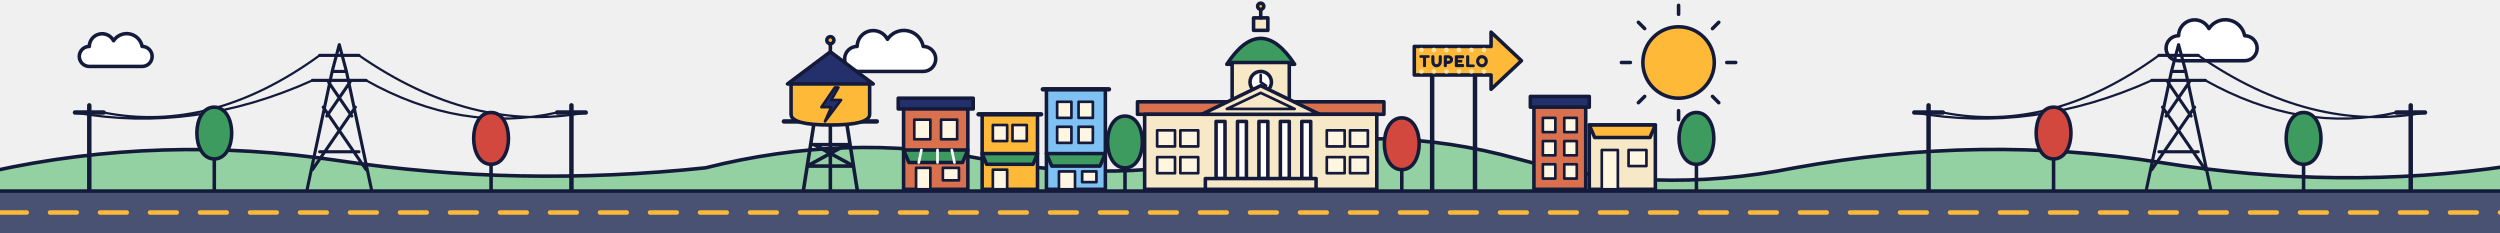
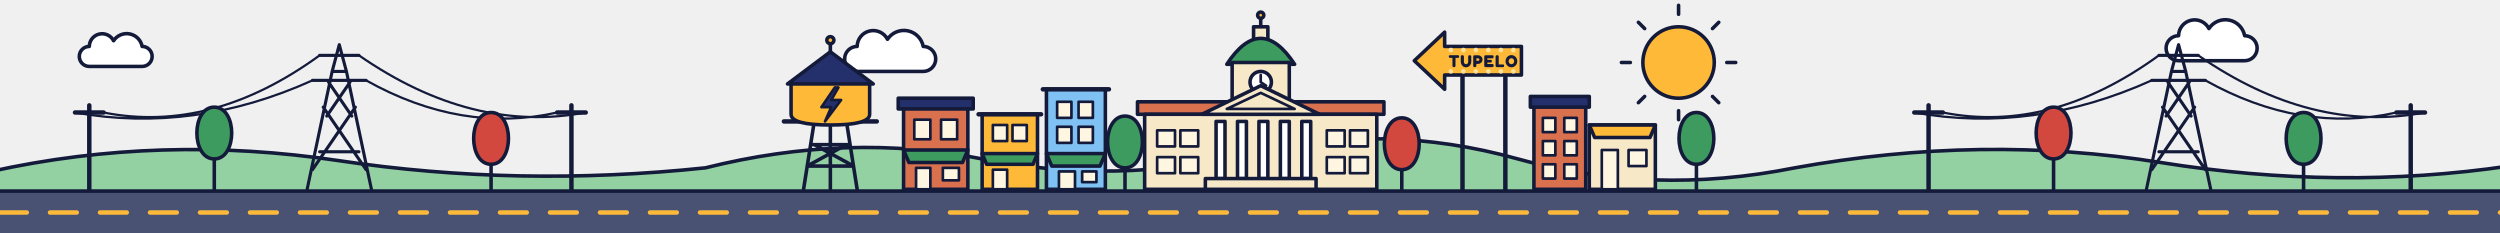
<svg xmlns="http://www.w3.org/2000/svg" viewBox="-800 0 2800 260" role="img" aria-label="Cartoon Tupelo, Mississippi skyline: the Lee County courthouse dome, a water tower, Main Street storefronts, the neon arrow sign, black gum trees and TVA power lines">
  <g stroke="#141A3A" stroke-width="4" stroke-linejoin="round" stroke-linecap="round">
    <path d="M1134 70L1144 70M1118 108L1125 115M1080 124L1080 134M1042 108L1035 115M1026 70L1016 70M1042 32L1035 25M1080 16L1080 6M1118 32L1125 25" fill="none" />
    <circle cx="1080" cy="70" r="40" fill="#FFB938" />
    <path transform="translate(160 52) scale(1)" d="M0 0a18 18 0 0 1 34-8a22 22 0 0 1 40 8a14 14 0 0 1 0 28h-74a14 14 0 0 1 0-28z" fill="#FFFFFF" vector-effect="non-scaling-stroke" />
    <path transform="translate(1640 40) scale(1)" d="M0 0a18 18 0 0 1 34-8a22 22 0 0 1 40 8a14 14 0 0 1 0 28h-74a14 14 0 0 1 0-28z" fill="#FFFFFF" vector-effect="non-scaling-stroke" />
    <path transform="translate(-700 52) scale(0.8)" d="M0 0a18 18 0 0 1 34-8a22 22 0 0 1 40 8a14 14 0 0 1 0 28h-74a14 14 0 0 1 0-28z" fill="#FFFFFF" vector-effect="non-scaling-stroke" />
    <path d="M-810 192Q-620 150 -420 180T-10 188Q150 148 300 178T600 172T900 178T1210 188Q1420 150 1620 182T2010 186V216H-810Z" fill="#93D0A2" />
    <path d="M-456 212L-428 80H-412L-384 212M-428 80L-420 50L-412 80M-450 90H-390M-442 62H-398M-450 190L-402 120M-390 190L-438 120M-434 130L-408 92M-406 130L-432 92M-442 170H-398" fill="none" stroke-width="3.5" />
    <path d="M1604 212L1632 80H1648L1676 212M1632 80L1640 50L1648 80M1610 90H1670M1618 62H1662M1610 190L1658 120M1670 190L1622 120M1626 130L1652 92M1654 130L1628 92M1618 170H1662" fill="none" stroke-width="3.5" />
    <path d="M-700 212V118M-716 126H-684" fill="none" stroke-width="5" />
    <path d="M-160 212V118M-176 126H-144" fill="none" stroke-width="5" />
    <path d="M1360 212V118M1344 126H1376" fill="none" stroke-width="5" />
    <path d="M1900 212V118M1884 126H1916" fill="none" stroke-width="5" />
    <path d="M-716 126Q-583 150 -450 90 M-684 126Q-563 150 -442 62 M-390 90Q-283 150 -176 126 M-398 62Q-271 150 -144 126 M1344 126Q1477 150 1610 90 M1376 126Q1497 150 1618 62 M1670 90Q1777 150 1884 126 M1662 62Q1789 150 1916 126" fill="none" stroke-width="2.5" />
    <path d="M-560 212v-32" fill="none" />
    <path d="M-560 120C-534 120 -534 178 -560 178C-586 178 -586 120 -560 120Z" fill="#3E9B5F" />
    <path d="M-250 212v-26" fill="none" />
    <path d="M-250 126C-224 126 -224 184 -250 184C-276 184 -276 126 -250 126Z" fill="#D2483E" />
    <path d="M1500 212v-32" fill="none" />
    <path d="M1500 120C1526 120 1526 178 1500 178C1474 178 1474 120 1500 120Z" fill="#D2483E" />
    <path d="M1780 212v-26" fill="none" />
    <path d="M1780 126C1806 126 1806 184 1780 184C1754 184 1754 126 1780 126Z" fill="#3E9B5F" />
    <path d="M100 212l12-76M160 212l-12-76M130 140v72M104 186h52M108 162h44M104 186l44-24M156 186l-44-24" fill="none" />
    <path d="M78 136h104" fill="none" stroke-width="5" />
    <path d="M86 92H174V128Q174 140 130 140Q86 140 86 128Z" fill="#FFB938" />
    <path d="M82 94L130 58L178 94Z" fill="#24306B" />
    <path d="M130 58v-10" fill="none" />
    <circle cx="130" cy="45" r="4" fill="#FFB938" />
    <path d="M135 98L120 120H131L124 136L142 112H131L139 98Z" fill="#24306B" stroke-width="3" />
    <rect x="206" y="110" width="84" height="12" fill="#24306B" />
    <rect x="212" y="122" width="72" height="90" fill="#D9714E" />
    <rect x="300" y="128" width="62" height="84" fill="#FFB938" />
    <path d="M296 128h70" fill="none" stroke-width="5" />
    <rect x="372" y="100" width="66" height="112" fill="#7FC1F2" />
    <path d="M368 100h74" fill="none" stroke-width="5" />
    <g fill="#FFF6E2" stroke-width="3">
      <rect x="224" y="134" width="18" height="22" />
      <rect x="254" y="134" width="18" height="22" />
      <rect x="312" y="140" width="16" height="18" />
      <rect x="334" y="140" width="16" height="18" />
      <rect x="384" y="114" width="16" height="18" />
      <rect x="408" y="114" width="16" height="18" />
      <rect x="384" y="142" width="16" height="18" />
      <rect x="408" y="142" width="16" height="18" />
    </g>
    <path d="M212 168h72l-6 14h-60zM300 172h62l-5 12h-52zM372 172h66l-6 14h-54z" fill="#3E9B5F" />
-     <path d="M232 168l-3 14M250 168v14M266 168l3 14" fill="none" stroke="#FFFFFF" stroke-width="3" />
    <g fill="#FFF6E2" stroke-width="3">
      <rect x="226" y="188" width="16" height="24" />
      <rect x="256" y="188" width="18" height="14" />
      <rect x="312" y="190" width="16" height="22" />
      <rect x="386" y="192" width="18" height="20" />
      <rect x="412" y="192" width="16" height="12" />
    </g>
    <rect x="918" y="118" width="58" height="94" fill="#D9714E" />
    <rect x="980" y="140" width="74" height="72" fill="#F7E8C8" />
    <rect x="914" y="108" width="66" height="12" fill="#24306B" />
    <path d="M980 140h74l-6 14h-62z" fill="#FFB938" />
    <g fill="#FFF6E2" stroke-width="3">
      <rect x="928" y="132" width="14" height="16" />
      <rect x="952" y="132" width="14" height="16" />
      <rect x="928" y="158" width="14" height="16" />
      <rect x="952" y="158" width="14" height="16" />
      <rect x="928" y="184" width="14" height="16" />
      <rect x="952" y="184" width="14" height="16" />
      <rect x="994" y="168" width="18" height="44" />
      <rect x="1024" y="168" width="20" height="18" />
    </g>
    <path d="M460 212v-22" fill="none" />
    <path d="M460 130C486 130 486 188 460 188C434 188 434 130 460 130Z" fill="#3E9B5F" />
+     <path d="M612 30v-12" fill="none" />
+     <circle cx="612" cy="17" r="3.5" fill="#FFB938" />
+     <rect x="604" y="30" width="16" height="18" fill="#F7E8C8" />
    <path d="M574 72Q612 14 650 72Z" fill="#3E9B5F" />
-     <rect x="604" y="20" width="16" height="14" fill="#F7E8C8" />
-     <path d="M612 20v-12" fill="none" />
-     <circle cx="612" cy="7" r="3.5" fill="#FFB938" />
    <rect x="580" y="70" width="64" height="44" fill="#F7E8C8" />
    <circle cx="612" cy="92" r="12" fill="#FFFFFF" />
    <path d="M612 92v-8M612 92l6 4" fill="none" stroke-width="3" />
    <rect x="474" y="114" width="276" height="14" fill="#D9714E" />
    <rect x="482" y="128" width="260" height="84" fill="#F7E8C8" />
    <path d="M546 128L612 96L678 128Z" fill="#F7E8C8" />
    <path d="M574 122L612 104L650 122Z" fill="none" stroke-width="3" />
    <rect x="562" y="136" width="10" height="64" fill="#FFFFFF" />
    <rect x="586" y="136" width="10" height="64" fill="#FFFFFF" />
    <rect x="610" y="136" width="10" height="64" fill="#FFFFFF" />
    <rect x="634" y="136" width="10" height="64" fill="#FFFFFF" />
    <rect x="658" y="136" width="10" height="64" fill="#FFFFFF" />
    <rect x="550" y="200" width="124" height="12" fill="#F7E8C8" />
    <g fill="#FFF6E2" stroke-width="3">
      <rect x="496" y="146" width="20" height="18" />
      <rect x="522" y="146" width="20" height="18" />
      <rect x="496" y="176" width="20" height="18" />
      <rect x="522" y="176" width="20" height="18" />
      <rect x="686" y="146" width="20" height="18" />
      <rect x="712" y="146" width="20" height="18" />
      <rect x="686" y="176" width="20" height="18" />
      <rect x="712" y="176" width="20" height="18" />
    </g>
    <path d="M770 212v-20" fill="none" />
    <path d="M770 132C796 132 796 190 770 190C744 190 744 132 770 132Z" fill="#D2483E" />
-     <path d="M804 212V84M852 212V84" fill="none" stroke-width="5" />
-     <path d="M784 52h86v-16l34 32-34 32v-16h-86z" fill="#FFB938" />
-     <path d="M799.8 61.85Q800.16 61.85 800.49 61.91Q800.81 61.97 801.03 62.27Q801.25 62.57 801.25 63.31Q801.25 64.04 801.03 64.35Q800.81 64.66 800.48 64.72Q800.14 64.78 799.78 64.78H797.16V73.48Q797.16 73.9 797.09 74.29Q797.01 74.68 796.66 74.92Q796.31 75.17 795.43 75.17Q794.6 75.17 794.24 74.91Q793.87 74.66 793.81 74.27Q793.74 73.88 793.74 73.46V64.78H791.1Q790.76 64.78 790.43 64.71Q790.09 64.64 789.88 64.34Q789.66 64.04 789.66 63.3Q789.66 62.57 789.88 62.27Q790.09 61.97 790.44 61.91Q790.78 61.85 791.12 61.85ZM808.92 75.38Q807.47 75.38 806.38 74.8Q805.29 74.22 804.55 73.27Q803.8 72.32 803.43 71.18Q803.06 70.04 803.06 68.92V63.6Q803.06 63.16 803.14 62.76Q803.22 62.37 803.58 62.11Q803.94 61.85 804.81 61.85Q805.69 61.85 806.05 62.11Q806.41 62.37 806.48 62.76Q806.56 63.16 806.56 63.62V68.92Q806.56 69.55 806.77 70.23Q806.98 70.92 807.5 71.4Q808.02 71.88 808.97 71.88Q809.69 71.88 810.23 71.51Q810.76 71.14 811.05 70.47Q811.35 69.79 811.35 68.9V63.51Q811.35 63.09 811.43 62.72Q811.52 62.35 811.88 62.1Q812.24 61.85 813.1 61.85Q813.97 61.85 814.32 62.12Q814.67 62.38 814.75 62.78Q814.82 63.18 814.82 63.62V68.96Q814.82 70.1 814.44 71.23Q814.06 72.36 813.31 73.3Q812.56 74.24 811.46 74.81Q810.36 75.38 808.92 75.38ZM818.75 75.15Q817.9 75.15 817.53 74.9Q817.17 74.64 817.1 74.23Q817.02 73.82 817.02 73.4V63.6Q817.02 63.18 817.1 62.78Q817.17 62.38 817.53 62.13Q817.9 61.87 818.77 61.87H822.55Q823.27 61.87 824.11 62.17Q824.94 62.46 825.69 63.07Q826.45 63.68 826.92 64.59Q827.4 65.5 827.4 66.75Q827.4 67.99 826.92 68.9Q826.45 69.81 825.69 70.41Q824.94 71.01 824.11 71.3Q823.27 71.6 822.53 71.6H820.5V73.42Q820.5 73.84 820.42 74.24Q820.35 74.64 819.99 74.9Q819.62 75.15 818.75 75.15ZM820.5 68.12H822.55Q822.8 68.12 823.12 68Q823.44 67.88 823.69 67.57Q823.94 67.27 823.94 66.73Q823.94 66.34 823.75 66.02Q823.56 65.71 823.24 65.53Q822.93 65.35 822.53 65.35H820.5ZM831.11 75.17Q830.26 75.17 829.9 74.91Q829.54 74.66 829.46 74.25Q829.38 73.84 829.38 73.42V63.6Q829.38 62.61 829.77 62.24Q830.16 61.87 831.17 61.87H838.12Q838.56 61.87 838.95 61.95Q839.34 62.02 839.6 62.38Q839.85 62.75 839.85 63.62Q839.85 64.47 839.6 64.84Q839.34 65.2 838.94 65.27Q838.54 65.35 838.1 65.35H832.86V67.04H836.38Q836.81 67.04 837.15 67.11Q837.5 67.17 837.71 67.48Q837.91 67.78 837.91 68.54Q837.91 69.26 837.71 69.58Q837.5 69.89 837.14 69.95Q836.77 70 836.34 70H832.86V71.69H838.12Q838.56 71.69 838.95 71.77Q839.34 71.85 839.6 72.21Q839.85 72.57 839.85 73.44Q839.85 74.3 839.6 74.66Q839.34 75.02 838.94 75.09Q838.54 75.17 838.1 75.17ZM843.8 75.17Q842.94 75.17 842.58 74.91Q842.22 74.66 842.14 74.25Q842.07 73.84 842.07 73.42V63.6Q842.07 63.18 842.14 62.78Q842.22 62.38 842.58 62.13Q842.94 61.87 843.82 61.87Q844.69 61.87 845.04 62.13Q845.39 62.38 845.47 62.78Q845.55 63.18 845.55 63.62V72.21H850.18Q850.54 72.21 850.88 72.26Q851.21 72.32 851.43 72.63Q851.64 72.95 851.64 73.69Q851.64 74.41 851.42 74.72Q851.19 75.04 850.86 75.1Q850.52 75.17 850.16 75.17ZM859.86 75.38Q858.48 75.38 857.27 74.86Q856.06 74.33 855.15 73.4Q854.24 72.47 853.72 71.25Q853.2 70.02 853.2 68.64Q853.2 67.19 853.7 65.94Q854.2 64.68 855.1 63.73Q855.99 62.78 857.18 62.25Q858.36 61.72 859.71 61.72Q861.1 61.72 862.31 62.24Q863.51 62.76 864.42 63.7Q865.34 64.63 865.85 65.87Q866.36 67.11 866.36 68.56Q866.36 69.97 865.86 71.2Q865.36 72.44 864.45 73.38Q863.55 74.32 862.38 74.85Q861.21 75.38 859.86 75.38ZM859.77 71.9Q860.42 71.9 860.99 71.65Q861.56 71.39 861.98 70.94Q862.41 70.5 862.65 69.88Q862.89 69.26 862.89 68.56Q862.89 67.86 862.64 67.25Q862.39 66.64 861.96 66.17Q861.54 65.71 860.98 65.45Q860.42 65.2 859.79 65.2Q859.14 65.2 858.58 65.45Q858.02 65.71 857.59 66.17Q857.17 66.64 856.92 67.25Q856.67 67.86 856.67 68.56Q856.67 69.24 856.92 69.85Q857.17 70.46 857.59 70.92Q858.02 71.39 858.58 71.65Q859.14 71.9 859.77 71.9Z" fill="#141A3A" stroke="none" />
-     <g fill="#FFE7A8" stroke="none" opacity="0.9">
-       <circle cx="792" cy="56" r="2.6" />
-       <circle cx="806" cy="56" r="2.6" />
-       <circle cx="820" cy="56" r="2.6" />
-       <circle cx="834" cy="56" r="2.6" />
-       <circle cx="848" cy="56" r="2.6" />
-       <circle cx="862" cy="56" r="2.6" />
-       <circle cx="792" cy="80" r="2.6" />
-       <circle cx="806" cy="80" r="2.6" />
-       <circle cx="820" cy="80" r="2.6" />
-       <circle cx="834" cy="80" r="2.6" />
-       <circle cx="848" cy="80" r="2.6" />
-       <circle cx="862" cy="80" r="2.6" />
+     <path d="M838 212V84M886 212V84" fill="none" stroke-width="5" />
+     <path d="M904 52h-86v-16l-34 32 34 32v-16h86z" fill="#FFB938" />
+     <g transform="translate(33 0)">
+       <path d="M799.8 61.85Q800.16 61.85 800.49 61.91Q800.81 61.97 801.03 62.27Q801.25 62.57 801.25 63.31Q801.25 64.04 801.03 64.35Q800.81 64.66 800.48 64.72Q800.14 64.78 799.78 64.78H797.16V73.48Q797.16 73.9 797.09 74.29Q797.01 74.68 796.66 74.92Q796.31 75.17 795.43 75.17Q794.6 75.17 794.24 74.91Q793.87 74.66 793.81 74.27Q793.74 73.88 793.74 73.46V64.78H791.1Q790.76 64.78 790.43 64.71Q790.09 64.64 789.88 64.34Q789.66 64.04 789.66 63.3Q789.66 62.57 789.88 62.27Q790.09 61.97 790.44 61.91Q790.78 61.85 791.12 61.85ZM808.92 75.38Q807.47 75.38 806.38 74.8Q805.29 74.22 804.55 73.27Q803.8 72.32 803.43 71.18Q803.06 70.04 803.06 68.92V63.6Q803.06 63.16 803.14 62.76Q803.22 62.37 803.58 62.11Q803.94 61.85 804.81 61.85Q805.69 61.85 806.05 62.11Q806.41 62.37 806.48 62.76Q806.56 63.16 806.56 63.62V68.92Q806.56 69.55 806.77 70.23Q806.98 70.92 807.5 71.4Q808.02 71.88 808.97 71.88Q809.69 71.88 810.23 71.51Q810.76 71.14 811.05 70.47Q811.35 69.79 811.35 68.9V63.51Q811.35 63.09 811.43 62.72Q811.52 62.35 811.88 62.1Q812.24 61.85 813.1 61.85Q813.97 61.85 814.32 62.12Q814.67 62.38 814.75 62.78Q814.82 63.18 814.82 63.62V68.96Q814.82 70.1 814.44 71.23Q814.06 72.36 813.31 73.3Q812.56 74.24 811.46 74.81Q810.36 75.38 808.92 75.38ZM818.75 75.15Q817.9 75.15 817.53 74.9Q817.17 74.64 817.1 74.23Q817.02 73.82 817.02 73.4V63.6Q817.02 63.18 817.1 62.78Q817.17 62.38 817.53 62.13Q817.9 61.87 818.77 61.87H822.55Q823.27 61.87 824.11 62.17Q824.94 62.46 825.69 63.07Q826.45 63.68 826.92 64.59Q827.4 65.5 827.4 66.75Q827.4 67.99 826.92 68.9Q826.45 69.81 825.69 70.41Q824.94 71.01 824.11 71.3Q823.27 71.6 822.53 71.6H820.5V73.42Q820.5 73.84 820.42 74.24Q820.35 74.64 819.99 74.9Q819.62 75.15 818.75 75.15ZM820.5 68.12H822.55Q822.8 68.12 823.12 68Q823.44 67.88 823.69 67.57Q823.94 67.27 823.94 66.73Q823.94 66.34 823.75 66.02Q823.56 65.71 823.24 65.53Q822.93 65.35 822.53 65.35H820.5ZM831.11 75.17Q830.26 75.17 829.9 74.91Q829.54 74.66 829.46 74.25Q829.38 73.84 829.38 73.42V63.6Q829.38 62.61 829.77 62.24Q830.16 61.87 831.17 61.87H838.12Q838.56 61.87 838.95 61.95Q839.34 62.02 839.6 62.38Q839.85 62.75 839.85 63.62Q839.85 64.47 839.6 64.84Q839.34 65.2 838.94 65.27Q838.54 65.35 838.1 65.35H832.86V67.04H836.38Q836.81 67.04 837.15 67.11Q837.5 67.17 837.71 67.48Q837.91 67.78 837.91 68.54Q837.91 69.26 837.71 69.58Q837.5 69.89 837.14 69.95Q836.77 70 836.34 70H832.86V71.69H838.12Q838.56 71.69 838.95 71.77Q839.34 71.85 839.6 72.21Q839.85 72.57 839.85 73.44Q839.85 74.3 839.6 74.66Q839.34 75.02 838.94 75.09Q838.54 75.17 838.1 75.17ZM843.8 75.17Q842.94 75.17 842.58 74.91Q842.22 74.66 842.14 74.25Q842.07 73.84 842.07 73.42V63.6Q842.07 63.18 842.14 62.78Q842.22 62.38 842.58 62.13Q842.94 61.87 843.82 61.87Q844.69 61.87 845.04 62.13Q845.39 62.38 845.47 62.78Q845.55 63.18 845.55 63.62V72.21H850.18Q850.54 72.21 850.88 72.26Q851.21 72.32 851.43 72.63Q851.64 72.95 851.64 73.69Q851.64 74.41 851.42 74.72Q851.19 75.04 850.86 75.1Q850.52 75.17 850.16 75.17ZM859.86 75.38Q858.48 75.38 857.27 74.86Q856.06 74.33 855.15 73.4Q854.24 72.47 853.72 71.25Q853.2 70.02 853.2 68.64Q853.2 67.19 853.7 65.94Q854.2 64.68 855.1 63.73Q855.99 62.78 857.18 62.25Q858.36 61.72 859.71 61.72Q861.1 61.72 862.31 62.24Q863.51 62.76 864.42 63.7Q865.34 64.63 865.85 65.87Q866.36 67.11 866.36 68.56Q866.36 69.97 865.86 71.2Q865.36 72.44 864.45 73.38Q863.55 74.32 862.38 74.85Q861.21 75.38 859.86 75.38ZM859.77 71.9Q860.42 71.9 860.99 71.65Q861.56 71.39 861.98 70.94Q862.41 70.5 862.65 69.88Q862.89 69.26 862.89 68.56Q862.89 67.86 862.64 67.25Q862.39 66.64 861.96 66.17Q861.54 65.71 860.98 65.45Q860.42 65.2 859.79 65.2Q859.14 65.2 858.58 65.45Q858.02 65.71 857.59 66.17Q857.17 66.64 856.92 67.25Q856.67 67.86 856.67 68.56Q856.67 69.24 856.92 69.85Q857.17 70.46 857.59 70.92Q858.02 71.39 858.58 71.65Q859.14 71.9 859.77 71.9Z" fill="#141A3A" stroke="none" />
+       <g fill="#FFE7A8" stroke="none" opacity="0.9">
+         <circle cx="792" cy="56" r="2.6" />
+         <circle cx="806" cy="56" r="2.6" />
+         <circle cx="820" cy="56" r="2.6" />
+         <circle cx="834" cy="56" r="2.6" />
+         <circle cx="848" cy="56" r="2.6" />
+         <circle cx="862" cy="56" r="2.6" />
+         <circle cx="792" cy="80" r="2.6" />
+         <circle cx="806" cy="80" r="2.6" />
+         <circle cx="820" cy="80" r="2.6" />
+         <circle cx="834" cy="80" r="2.6" />
+         <circle cx="848" cy="80" r="2.6" />
+         <circle cx="862" cy="80" r="2.6" />
+       </g>
    </g>
    <path d="M1100 212v-26" fill="none" />
    <path d="M1100 126C1126 126 1126 184 1100 184C1074 184 1074 126 1100 126Z" fill="#3E9B5F" />
    <path d="M-810 214H2010V264H-810Z" fill="#4A5274" />
    <path d="M-800 238H2000" fill="none" stroke="#FFB938" stroke-width="5" stroke-dasharray="30 26" />
  </g>
</svg>
